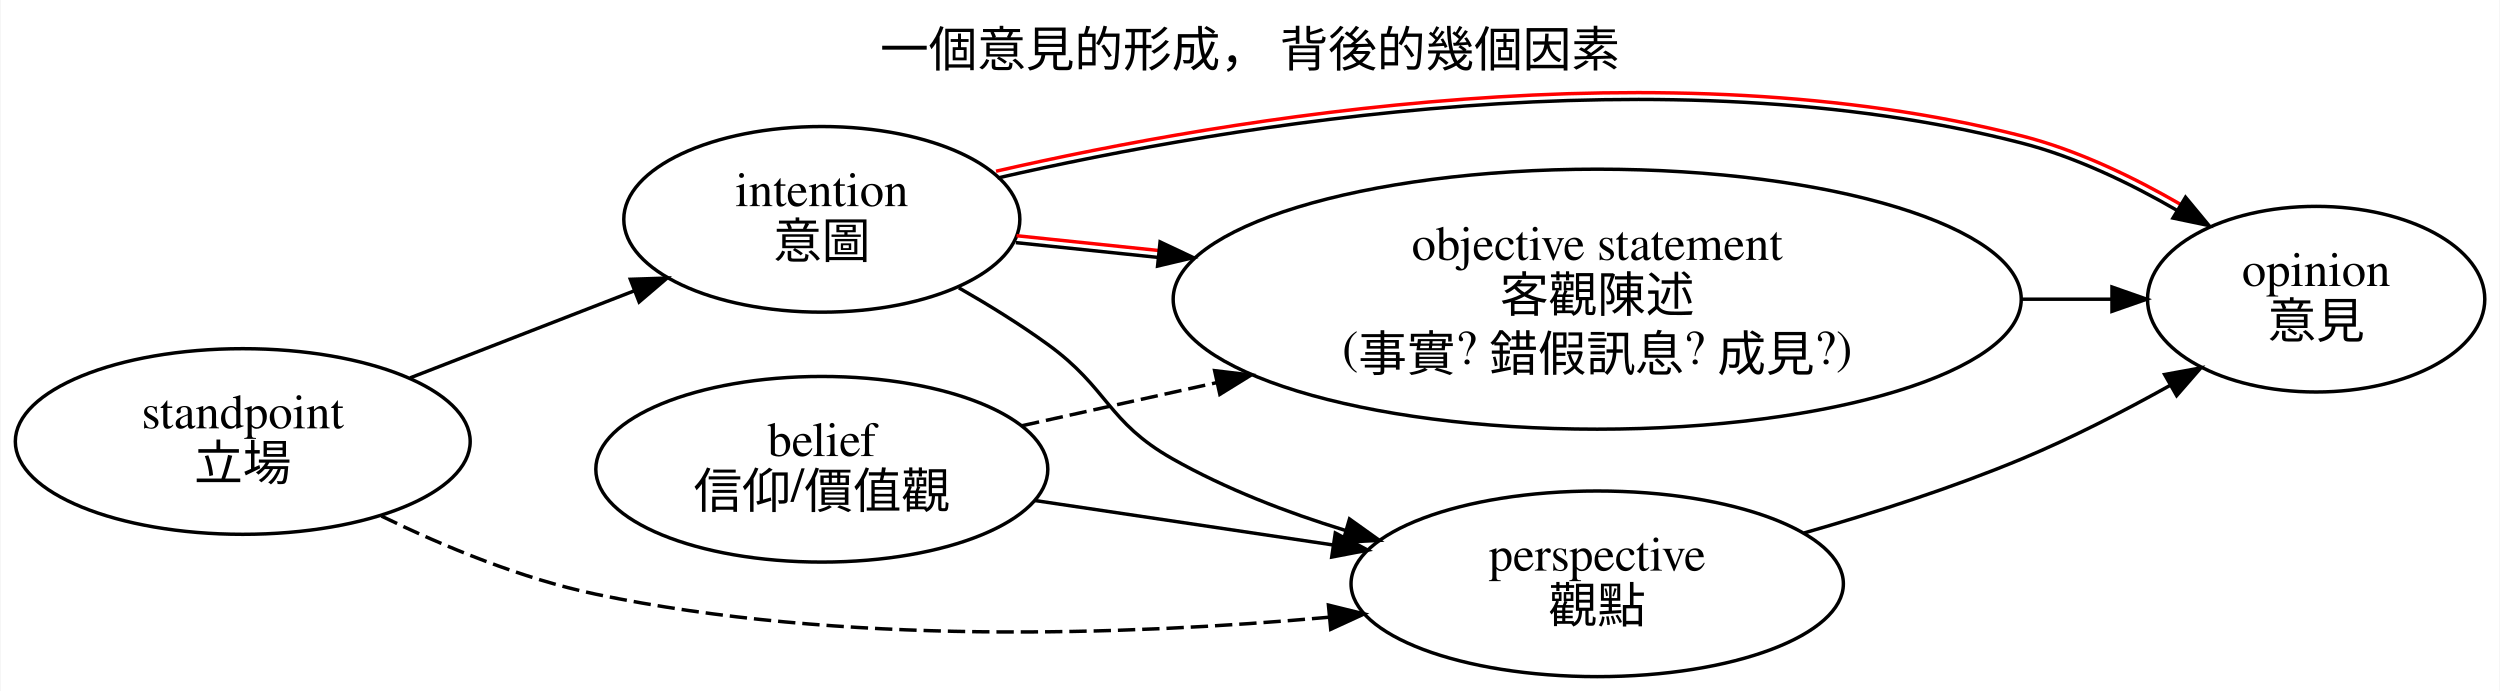
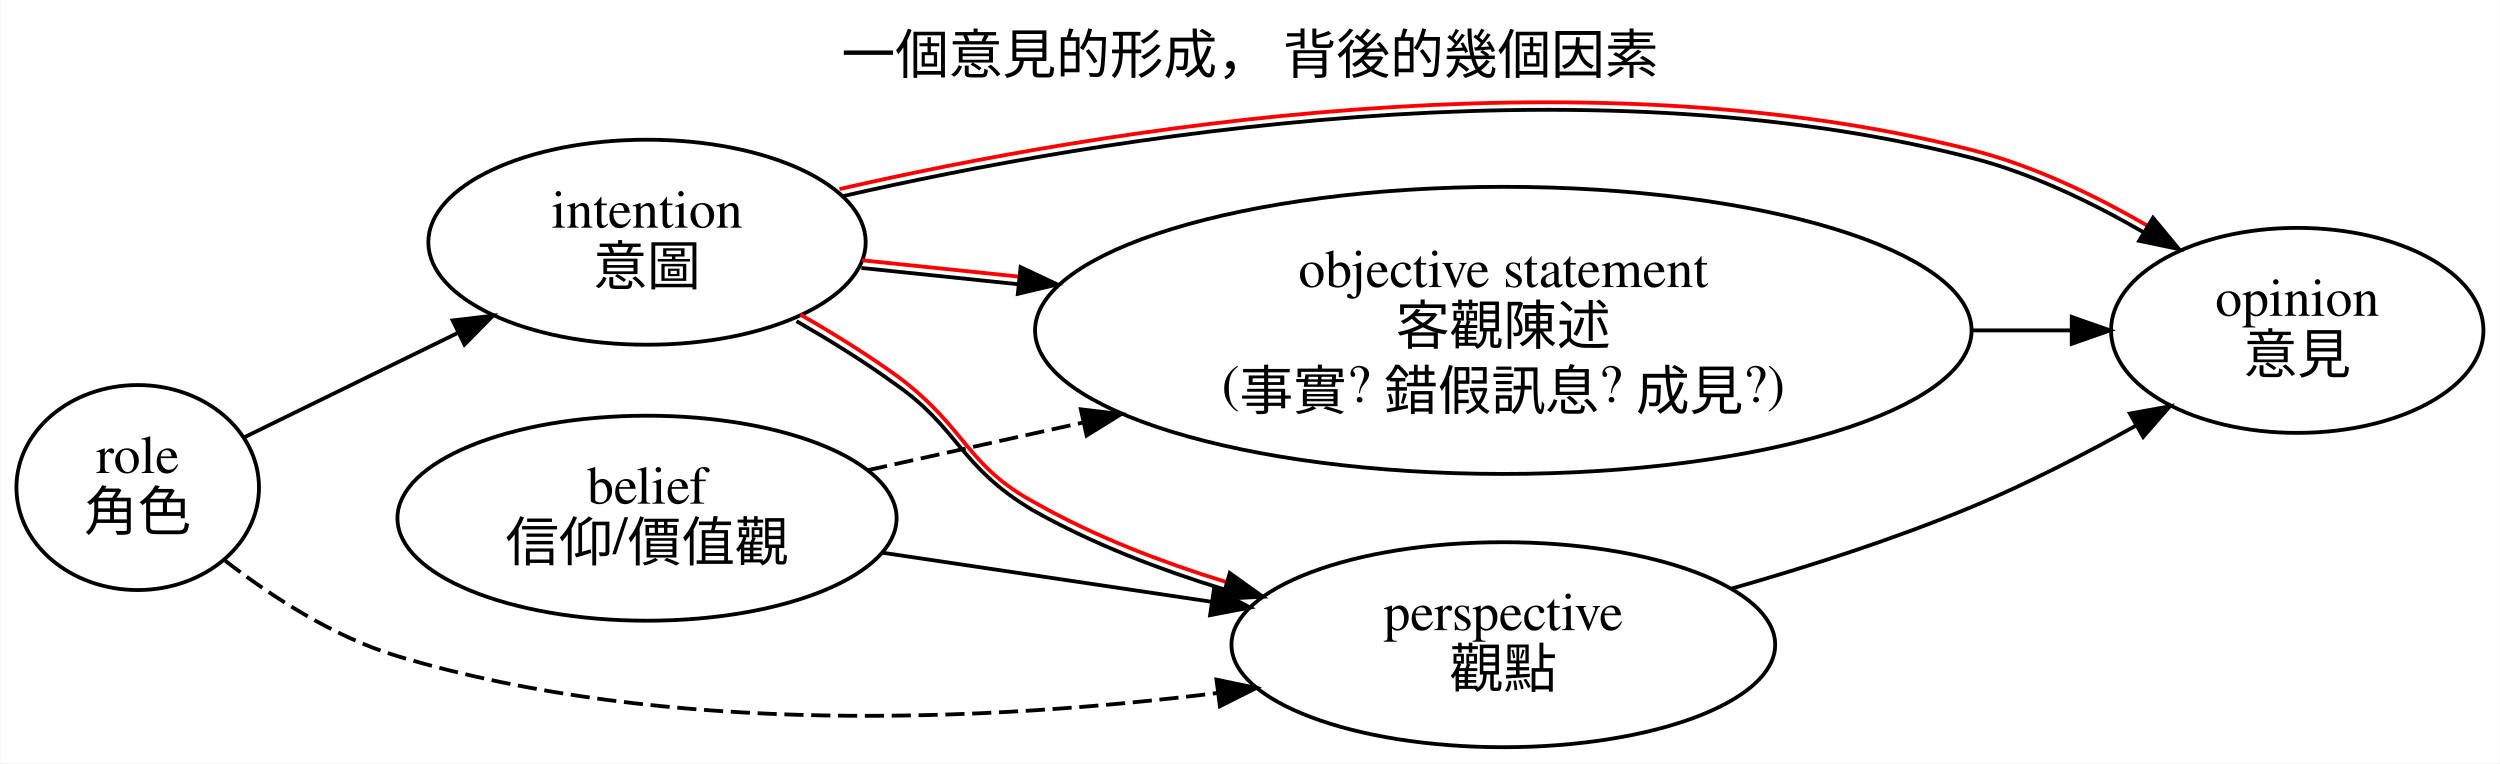
- <svg xmlns="http://www.w3.org/2000/svg" width="720pt" height="199pt" viewBox="0.00 0.00 719.87 199.06">
+ <svg xmlns="http://www.w3.org/2000/svg" width="652pt" height="199pt" viewBox="0.00 0.00 651.99 199.06">
  <g id="graph0" class="graph" transform="scale(1 1) rotate(0) translate(4 195.06)">
-     <polygon fill="white" stroke="transparent" points="-4,4 -4,-195.06 715.87,-195.06 715.87,4 -4,4" />
-     <text text-anchor="middle" x="355.93" y="-175.86" font-family="Times,serif" font-size="14.00">一個意見的形成， 背後的幾個因素</text>
+     <polygon fill="white" stroke="transparent" points="-4,4 -4,-195.06 647.99,-195.06 647.99,4 -4,4" />
+     <text text-anchor="middle" x="321.99" y="-175.86" font-family="Times,serif" font-size="14.00">一個意見的形成， 背後的幾個因素</text>
    <g id="node1" class="node">
-       <ellipse fill="none" stroke="black" cx="232.58" cy="-59.87" rx="65.11" ry="26.74" />
-       <text text-anchor="middle" x="232.58" y="-63.67" font-family="Times,serif" font-size="14.00">belief</text>
-       <text text-anchor="middle" x="232.58" y="-48.67" font-family="Times,serif" font-size="14.00">信仰/價值觀</text>
+       <ellipse fill="none" stroke="black" cx="164.69" cy="-59.87" rx="65.11" ry="26.74" />
+       <text text-anchor="middle" x="164.69" y="-63.67" font-family="Times,serif" font-size="14.00">belief</text>
+       <text text-anchor="middle" x="164.69" y="-48.67" font-family="Times,serif" font-size="14.00">信仰/價值觀</text>
    </g>
    <g id="node3" class="node">
-       <ellipse fill="none" stroke="black" cx="455.96" cy="-26.87" rx="70.92" ry="26.74" />
-       <text text-anchor="middle" x="455.96" y="-30.67" font-family="Times,serif" font-size="14.00">perspective</text>
-       <text text-anchor="middle" x="455.96" y="-15.67" font-family="Times,serif" font-size="14.00">觀點</text>
+       <ellipse fill="none" stroke="black" cx="388.08" cy="-26.87" rx="70.92" ry="26.74" />
+       <text text-anchor="middle" x="388.08" y="-30.67" font-family="Times,serif" font-size="14.00">perspective</text>
+       <text text-anchor="middle" x="388.08" y="-15.67" font-family="Times,serif" font-size="14.00">觀點</text>
    </g>
    <g id="edge1" class="edge">
-       <path fill="none" stroke="black" d="M294.07,-50.85C320.52,-46.91 351.83,-42.24 379.76,-38.08" />
-       <polygon fill="black" stroke="black" points="380.51,-41.51 389.88,-36.57 379.48,-34.58 380.51,-41.51" />
+       <path fill="none" stroke="black" d="M226.19,-50.85C252.64,-46.91 283.95,-42.24 311.88,-38.08" />
+       <polygon fill="black" stroke="black" points="312.63,-41.51 322,-36.57 311.59,-34.58 312.63,-41.51" />
    </g>
    <g id="node6" class="node">
-       <ellipse fill="none" stroke="black" cx="455.96" cy="-108.87" rx="122.16" ry="37.45" />
-       <text text-anchor="middle" x="455.96" y="-120.17" font-family="Times,serif" font-size="14.00">objective statement</text>
-       <text text-anchor="middle" x="455.96" y="-105.17" font-family="Times,serif" font-size="14.00">客觀陳述</text>
-       <text text-anchor="middle" x="455.96" y="-90.17" font-family="Times,serif" font-size="14.00">(事實? 錯假訊息? 成見?)</text>
+       <ellipse fill="none" stroke="black" cx="388.08" cy="-108.87" rx="122.16" ry="37.45" />
+       <text text-anchor="middle" x="388.08" y="-120.17" font-family="Times,serif" font-size="14.00">objective statement</text>
+       <text text-anchor="middle" x="388.08" y="-105.17" font-family="Times,serif" font-size="14.00">客觀陳述</text>
+       <text text-anchor="middle" x="388.08" y="-90.17" font-family="Times,serif" font-size="14.00">(事實? 錯假訊息? 成見?)</text>
    </g>
    <g id="edge2" class="edge">
-       <path fill="none" stroke="black" stroke-dasharray="5,2" d="M290.3,-72.43C307.51,-76.23 327.02,-80.55 346.44,-84.85" />
-       <polygon fill="black" stroke="black" points="345.74,-88.28 356.26,-87.02 347.25,-81.45 345.74,-88.28" />
+       <path fill="none" stroke="black" stroke-dasharray="5,2" d="M222.42,-72.43C239.62,-76.23 259.13,-80.55 278.55,-84.85" />
+       <polygon fill="black" stroke="black" points="277.86,-88.28 288.38,-87.02 279.37,-81.45 277.86,-88.28" />
    </g>
    <g id="node2" class="node">
-       <ellipse fill="none" stroke="black" cx="65.76" cy="-67.87" rx="65.52" ry="26.74" />
-       <text text-anchor="middle" x="65.76" y="-71.67" font-family="Times,serif" font-size="14.00">standpoint</text>
-       <text text-anchor="middle" x="65.76" y="-56.67" font-family="Times,serif" font-size="14.00">立場</text>
+       <ellipse fill="none" stroke="black" cx="31.82" cy="-67.87" rx="31.64" ry="26.74" />
+       <text text-anchor="middle" x="31.82" y="-71.67" font-family="Times,serif" font-size="14.00">role</text>
+       <text text-anchor="middle" x="31.82" y="-56.67" font-family="Times,serif" font-size="14.00">角色</text>
    </g>
    <g id="edge7" class="edge">
-       <path fill="none" stroke="black" stroke-dasharray="5,2" d="M105.71,-46.38C123.91,-37.53 146.22,-28.32 167.52,-23.87 237.92,-9.17 320.13,-11.97 378.56,-17.23" />
-       <polygon fill="black" stroke="black" points="378.53,-20.74 388.82,-18.2 379.19,-13.77 378.53,-20.74" />
+       <path fill="none" stroke="black" stroke-dasharray="5,2" d="M54.64,-48.78C66.95,-39.29 83.14,-28.81 99.64,-23.87 170.02,-2.78 254.52,-6.94 313.62,-14.28" />
+       <polygon fill="black" stroke="black" points="313.25,-17.76 323.62,-15.59 314.15,-10.82 313.25,-17.76" />
    </g>
    <g id="node5" class="node">
-       <ellipse fill="none" stroke="black" cx="232.58" cy="-131.87" rx="57.05" ry="26.74" />
-       <text text-anchor="middle" x="232.58" y="-135.67" font-family="Times,serif" font-size="14.00">intention</text>
-       <text text-anchor="middle" x="232.58" y="-120.67" font-family="Times,serif" font-size="14.00">意圖</text>
+       <ellipse fill="none" stroke="black" cx="164.69" cy="-131.87" rx="57.05" ry="26.74" />
+       <text text-anchor="middle" x="164.69" y="-135.67" font-family="Times,serif" font-size="14.00">intention</text>
+       <text text-anchor="middle" x="164.69" y="-120.67" font-family="Times,serif" font-size="14.00">意圖</text>
    </g>
    <g id="edge4" class="edge">
-       <path fill="none" stroke="black" d="M113.99,-86.21C134.2,-94.06 157.88,-103.25 178.68,-111.33" />
-       <polygon fill="black" stroke="black" points="177.42,-114.6 188.01,-114.95 179.95,-108.07 177.42,-114.6" />
+       <path fill="none" stroke="black" d="M59.62,-80.98C75.69,-88.83 96.59,-99.06 115.45,-108.28" />
+       <polygon fill="black" stroke="black" points="113.99,-111.46 124.51,-112.71 117.07,-105.17 113.99,-111.46" />
    </g>
    <g id="node4" class="node">
-       <ellipse fill="none" stroke="black" cx="663.08" cy="-108.87" rx="48.58" ry="26.74" />
-       <text text-anchor="middle" x="663.08" y="-112.67" font-family="Times,serif" font-size="14.00">opinion</text>
-       <text text-anchor="middle" x="663.08" y="-97.67" font-family="Times,serif" font-size="14.00">意見</text>
+       <ellipse fill="none" stroke="black" cx="595.2" cy="-108.87" rx="48.58" ry="26.74" />
+       <text text-anchor="middle" x="595.2" y="-112.67" font-family="Times,serif" font-size="14.00">opinion</text>
+       <text text-anchor="middle" x="595.2" y="-97.67" font-family="Times,serif" font-size="14.00">意見</text>
    </g>
    <g id="edge5" class="edge">
-       <path fill="none" stroke="black" d="M515.54,-41.52C535.75,-47.29 558.31,-54.54 578.29,-62.87 592.6,-68.84 607.63,-76.58 620.94,-84" />
-       <polygon fill="black" stroke="black" points="619.43,-87.17 629.85,-89.07 622.89,-81.08 619.43,-87.17" />
+       <path fill="none" stroke="black" d="M447.66,-41.52C467.87,-47.29 490.43,-54.54 510.41,-62.87 524.72,-68.84 539.74,-76.58 553.06,-84" />
+       <polygon fill="black" stroke="black" points="551.55,-87.17 561.97,-89.07 555,-81.08 551.55,-87.17" />
    </g>
    <g id="edge3" class="edge">
-       <path fill="none" stroke="black" d="M272.06,-112.13C280.71,-107.19 289.68,-101.63 297.63,-95.87 315.21,-83.14 314.74,-73.56 333.63,-62.87 348.89,-54.23 366.44,-47.47 383.35,-42.27" />
-       <polygon fill="black" stroke="black" points="384.6,-45.55 393.22,-39.39 382.64,-38.84 384.6,-45.55" />
+       <path fill="none" stroke="black" d="M203.69,-111.27C212.3,-106.34 221.27,-100.78 229.16,-95.06 246.33,-83.18 245.86,-73.61 265.25,-62 280.65,-53.29 298.19,-46.54 315.18,-41.32" />
+       <path fill="none" stroke="red" d="M204.68,-113C213.36,-108.04 222.32,-102.48 230.33,-96.68 248.32,-83.09 247.86,-73.52 266.24,-63.74 281.37,-55.16 298.91,-48.41 315.76,-43.23" />
+       <polygon fill="black" stroke="black" points="316.72,-45.55 325.34,-39.39 314.76,-38.84 316.72,-45.55" />
    </g>
    <g id="edge8" class="edge">
-       <path fill="none" stroke="black" d="M283.21,-143.78C350.91,-159.28 475.91,-180.18 578.04,-153.9 593.55,-149.94 609.46,-142.3 623.06,-134.42" />
-       <path fill="none" stroke="red" d="M282.77,-145.73C350.58,-161.26 475.58,-182.15 578.54,-155.84 594.41,-151.75 610.32,-144.1 624.07,-136.15" />
-       <polygon fill="black" stroke="black" points="625.45,-138.24 632.21,-130.08 621.84,-132.24 625.45,-138.24" />
+       <path fill="none" stroke="black" d="M215.33,-143.78C283.02,-159.28 408.03,-180.18 510.16,-153.9 525.66,-149.94 541.57,-142.3 555.18,-134.42" />
+       <path fill="none" stroke="red" d="M214.89,-145.73C282.69,-161.26 407.7,-182.15 510.65,-155.84 526.53,-151.75 542.44,-144.1 556.18,-136.15" />
+       <polygon fill="black" stroke="black" points="557.57,-138.24 564.33,-130.08 553.95,-132.24 557.57,-138.24" />
    </g>
    <g id="edge9" class="edge">
-       <path fill="none" stroke="black" d="M288.48,-125.16C301.17,-123.84 315.19,-122.39 329.54,-120.89" />
-       <path fill="none" stroke="red" d="M288.69,-127.15C301.38,-125.83 315.4,-124.37 329.74,-122.88" />
-       <polygon fill="black" stroke="black" points="330.03,-125.37 339.62,-120.85 329.31,-118.41 330.03,-125.37" />
+       <path fill="none" stroke="black" d="M220.6,-125.16C233.29,-123.84 247.31,-122.39 261.66,-120.89" />
+       <path fill="none" stroke="red" d="M220.81,-127.15C233.5,-125.83 247.51,-124.37 261.86,-122.88" />
+       <polygon fill="black" stroke="black" points="262.15,-125.37 271.73,-120.85 261.43,-118.41 262.15,-125.37" />
    </g>
    <g id="edge6" class="edge">
-       <path fill="none" stroke="black" d="M578.35,-108.87C587.23,-108.87 595.92,-108.87 604.13,-108.87" />
-       <polygon fill="black" stroke="black" points="604.26,-112.37 614.26,-108.87 604.26,-105.37 604.26,-112.37" />
+       <path fill="none" stroke="black" d="M510.47,-108.87C519.35,-108.87 528.04,-108.87 536.25,-108.87" />
+       <polygon fill="black" stroke="black" points="536.37,-112.37 546.37,-108.87 536.37,-105.37 536.37,-112.37" />
    </g>
  </g>
</svg>
